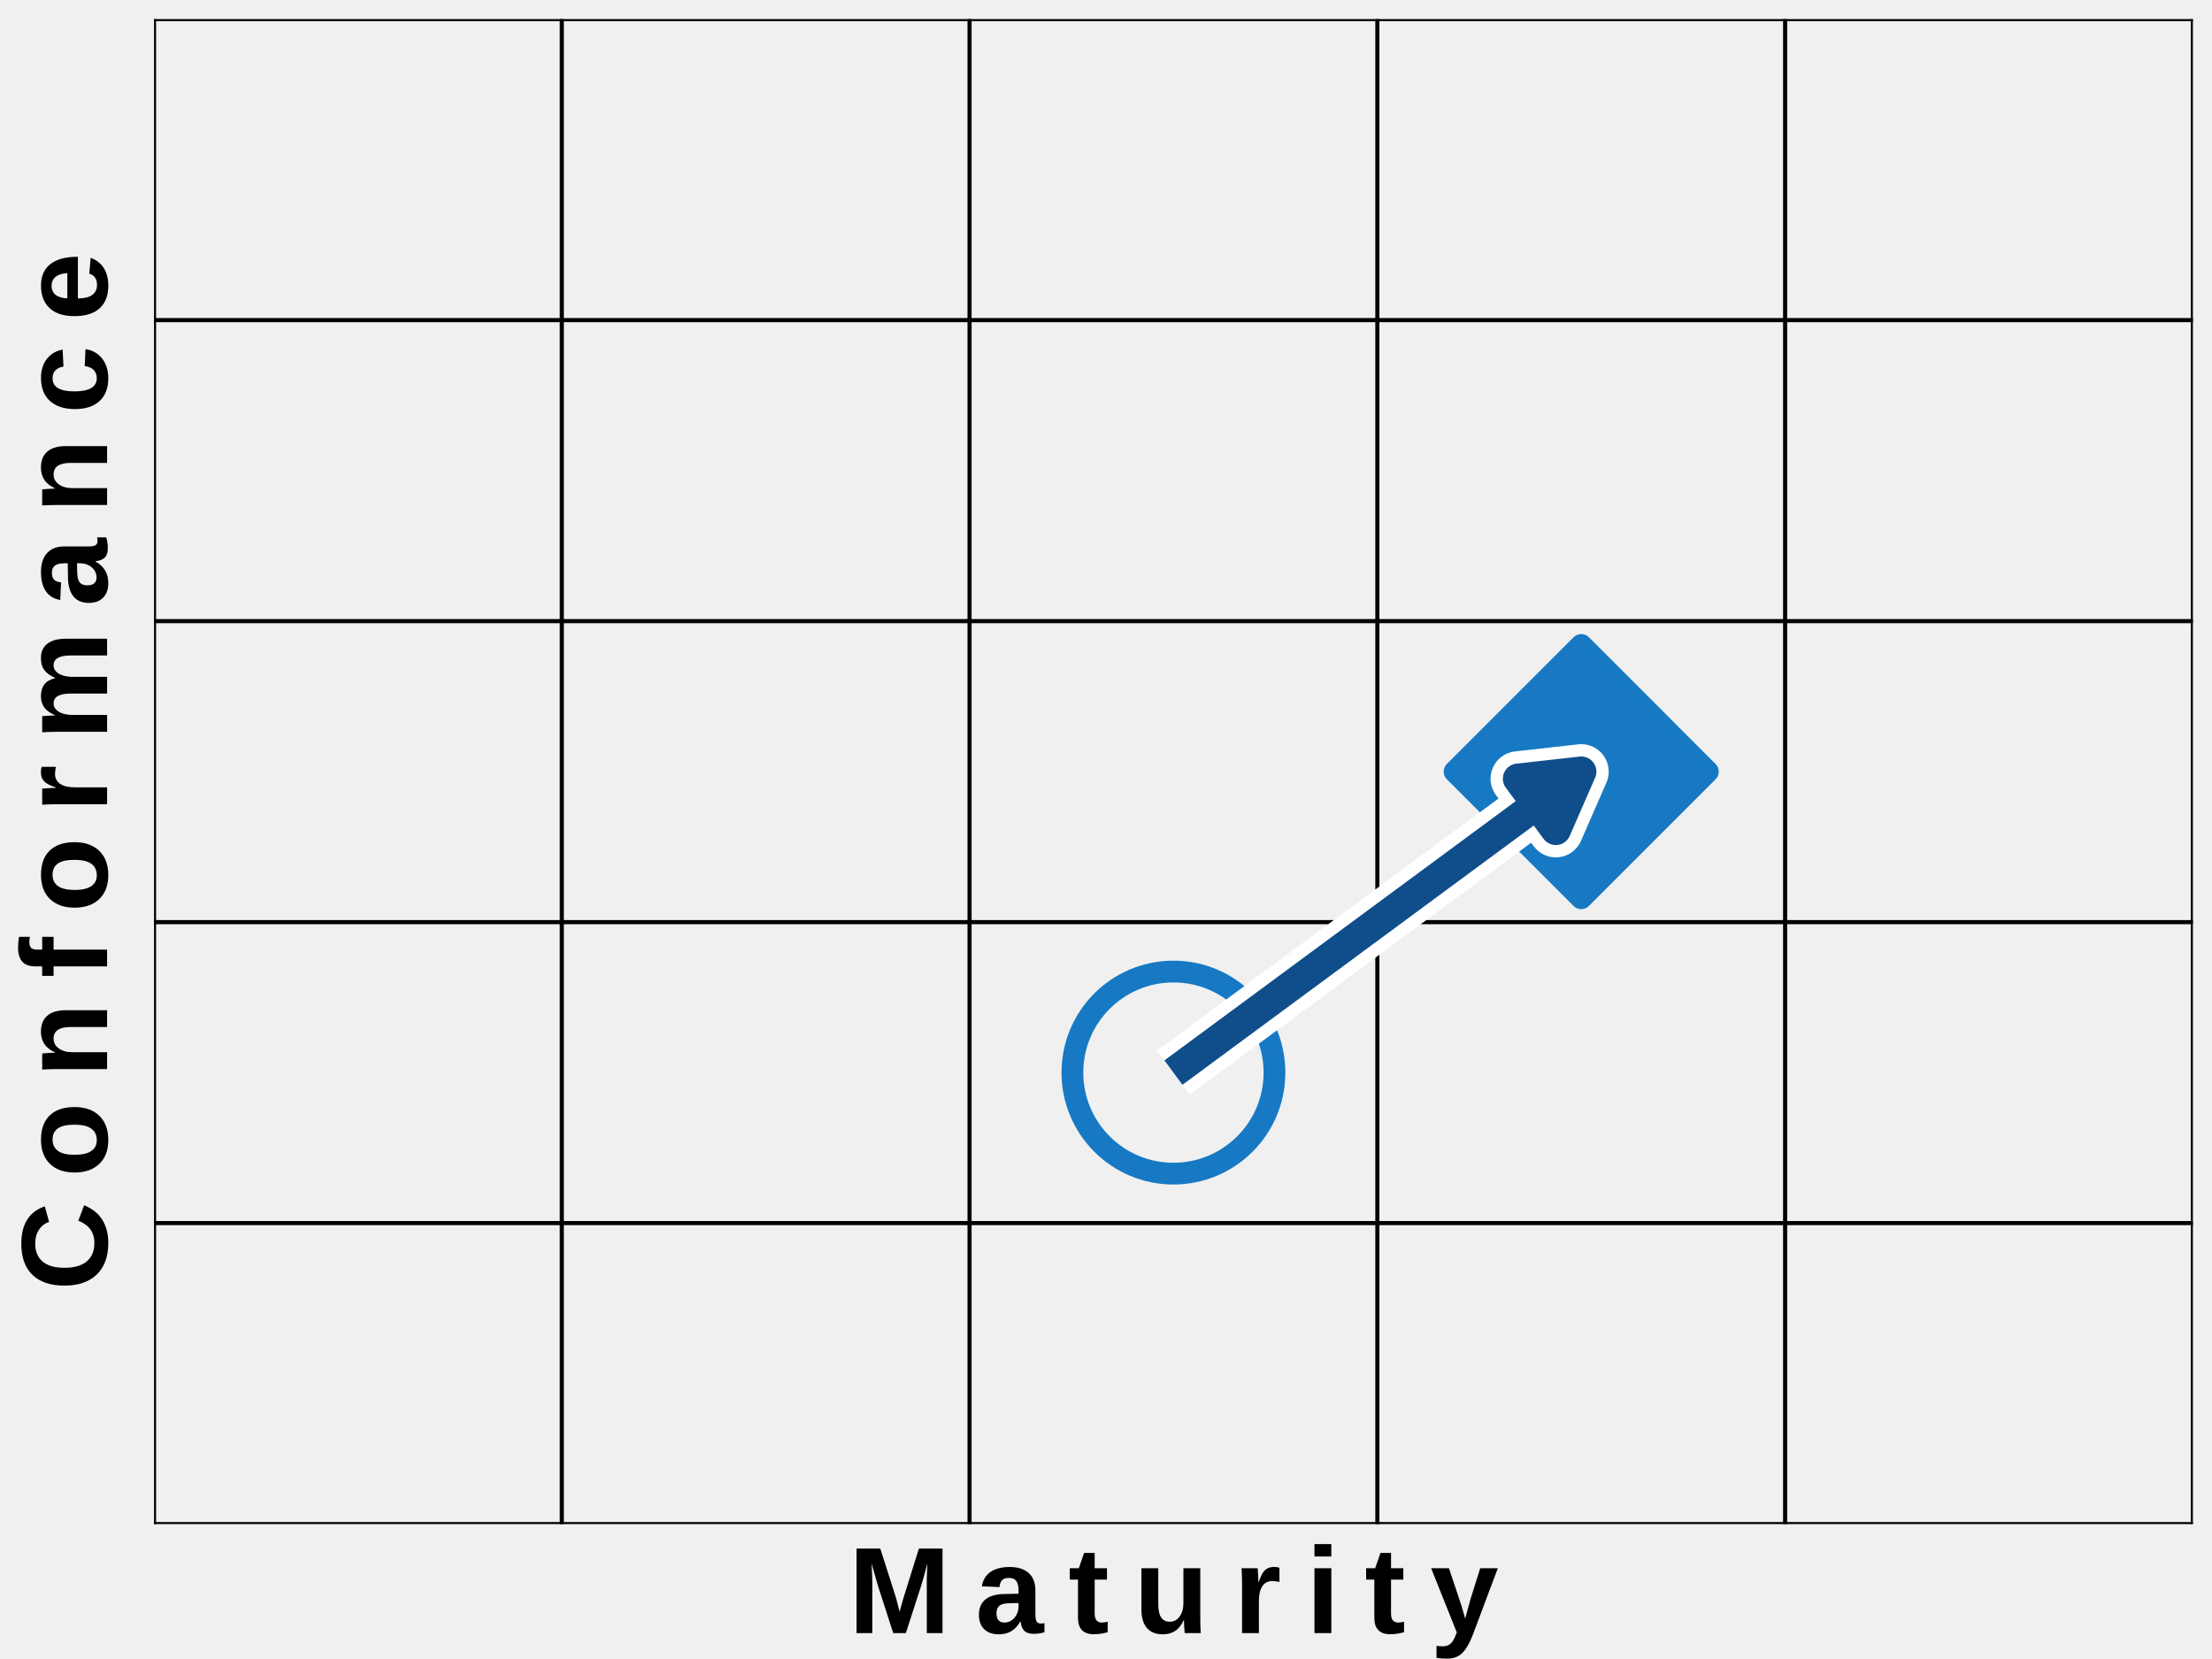
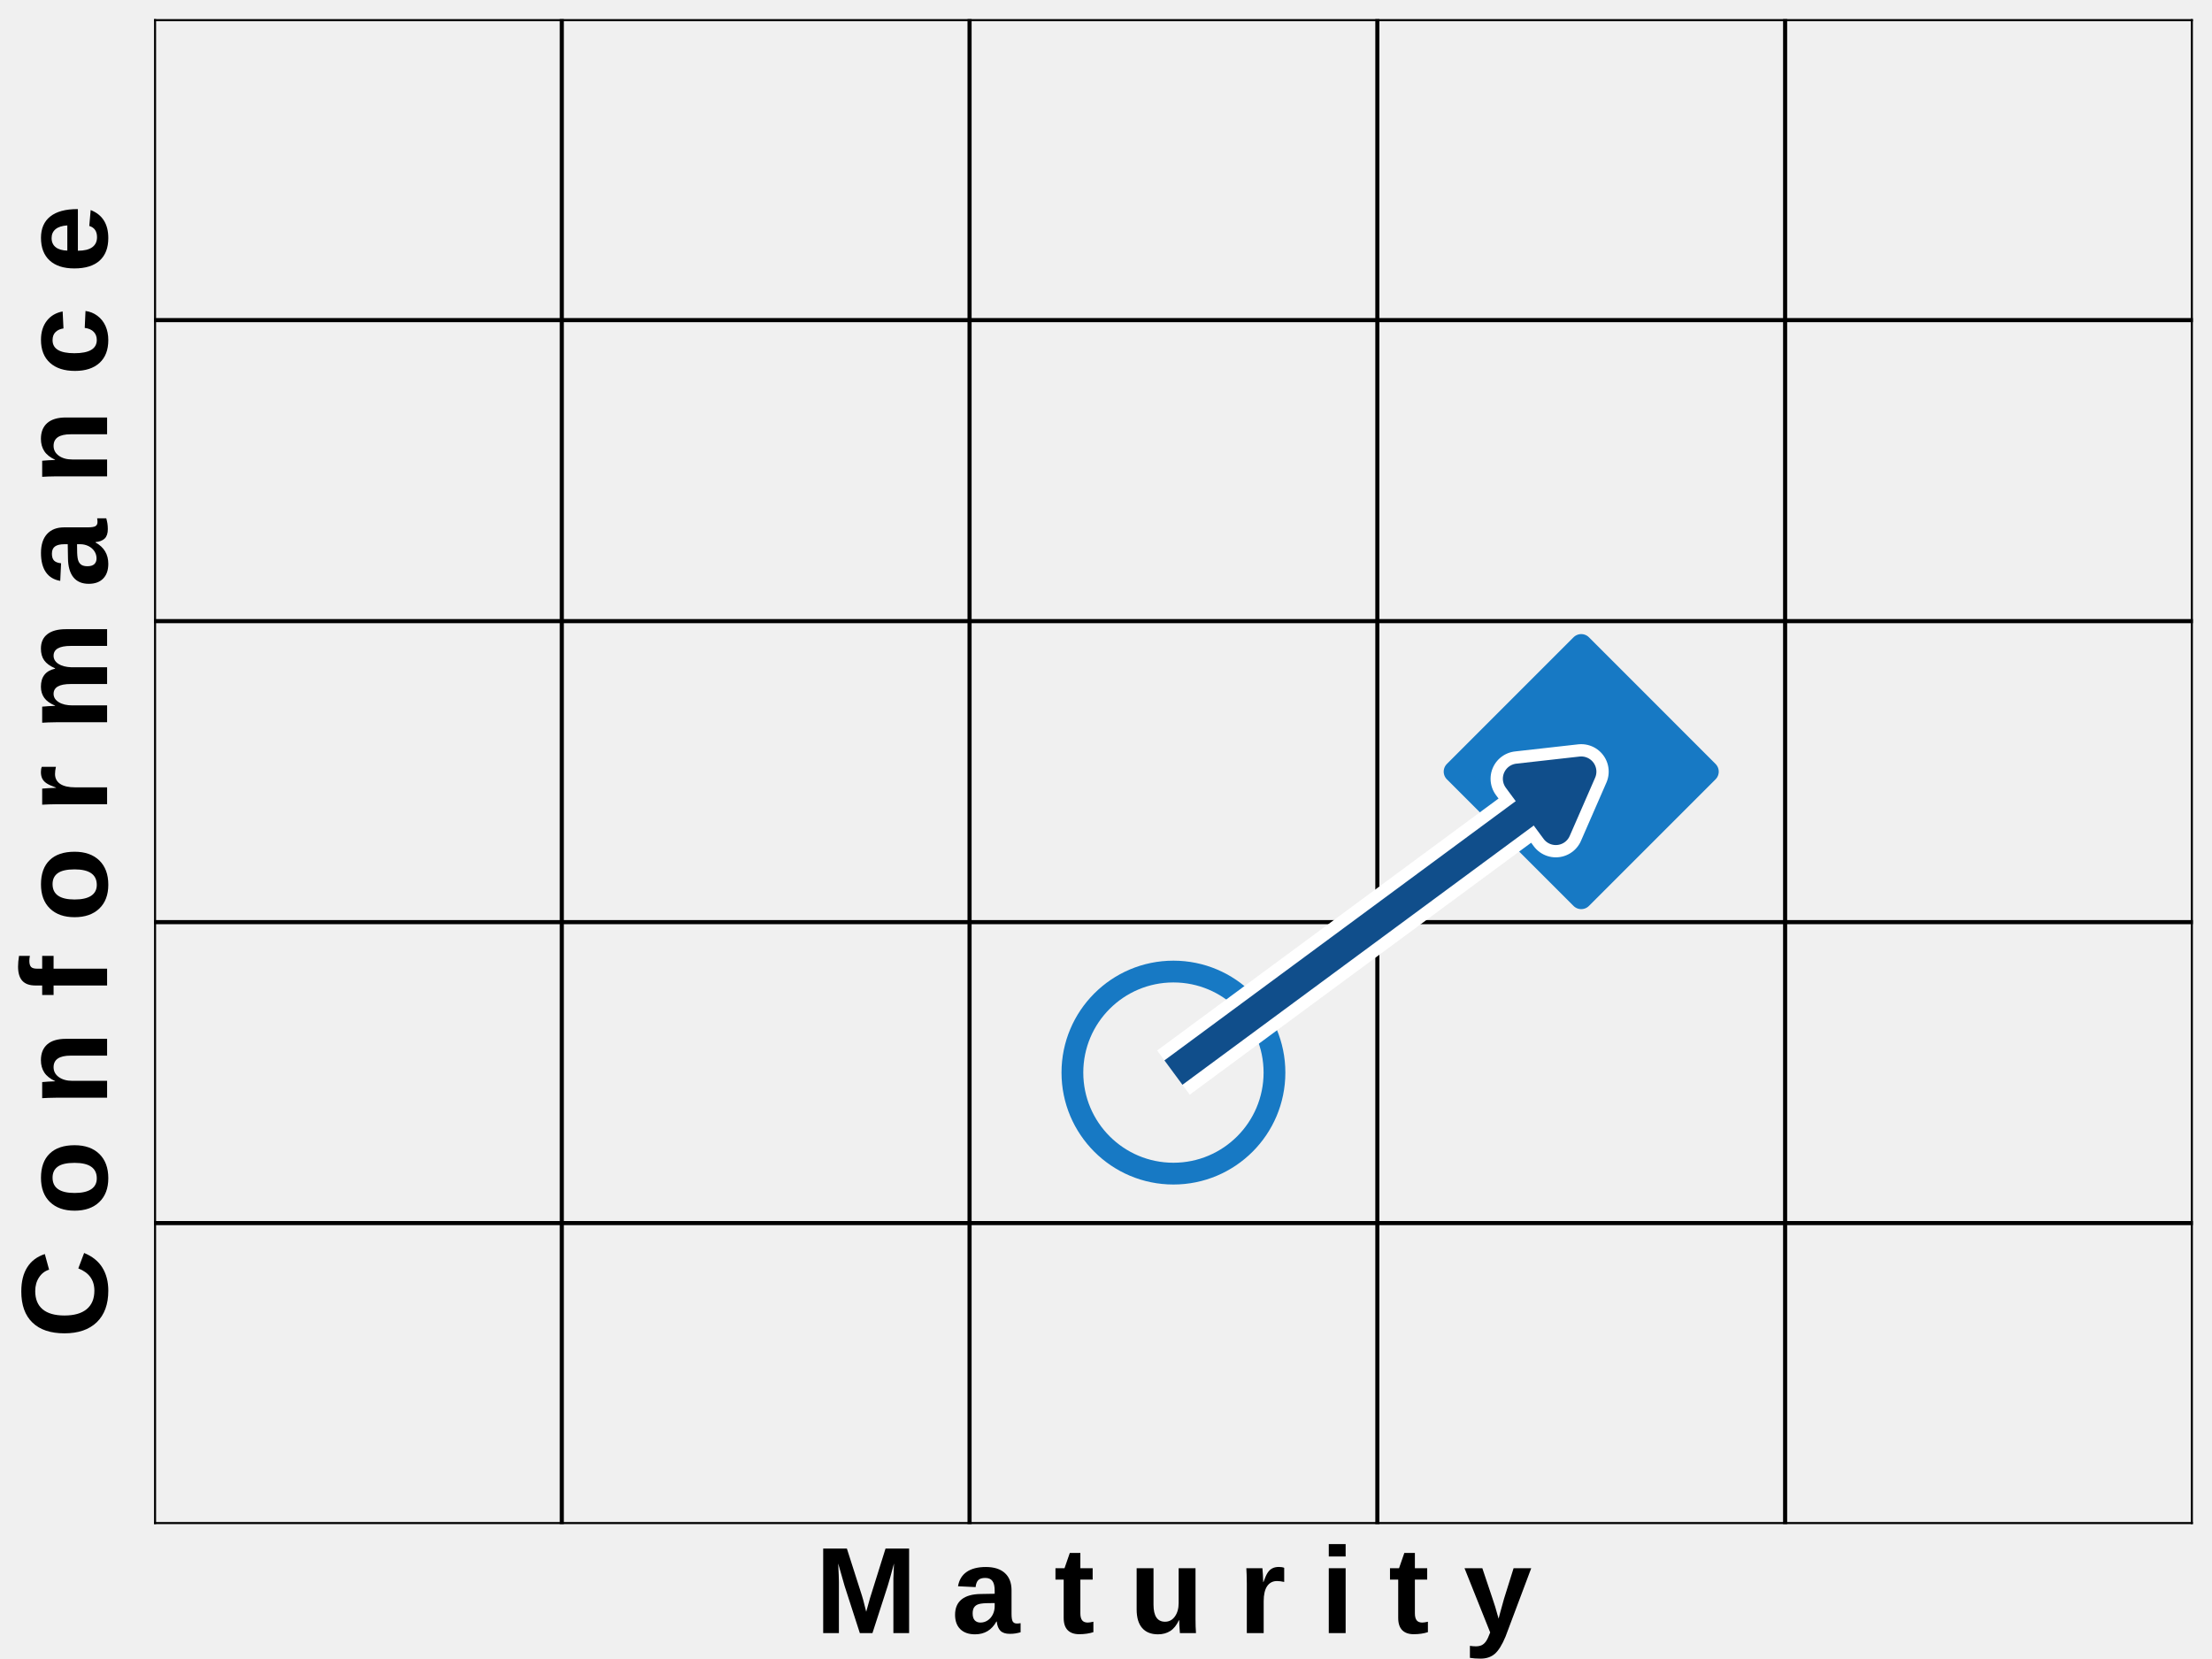
- <svg xmlns="http://www.w3.org/2000/svg" class="svglite" width="576.00pt" height="432.00pt" viewBox="0 0 576.00 432.00">
+ <svg xmlns="http://www.w3.org/2000/svg" width="768" height="576" class="svglite" viewBox="0 0 576 432">
  <defs>
-     <style type="text/css">
-     .svglite line, .svglite polyline, .svglite polygon, .svglite path, .svglite rect, .svglite circle {
-       fill: none;
-       stroke: #000000;
-       stroke-linecap: round;
-       stroke-linejoin: round;
-       stroke-miterlimit: 10.00;
-     }
-     .svglite text {
-       white-space: pre;
-     }
-   </style>
+     <style type="text/css">.svglite circle,.svglite line,.svglite polygon,.svglite rect{fill:none;stroke:#000;stroke-linecap:round;stroke-linejoin:round;stroke-miterlimit:10}.svglite text{white-space:pre}</style>
  </defs>
-   <rect width="100%" height="100%" style="stroke: none; fill: none;" />
+   <rect width="100%" height="100%" style="stroke:none;fill:none" />
  <defs>
    <clipPath id="cpMC4wMHw1NzYuMDB8MC4wMHw0MzIuMDA=">
-       <rect x="0.00" y="0.00" width="576.00" height="432.00" />
+       <rect width="576" height="432" x="0" y="0" />
    </clipPath>
  </defs>
-   <g clip-path="url(#cpMC4wMHw1NzYuMDB8MC4wMHw0MzIuMDA=)">
- </g>
  <defs>
    <clipPath id="cpNDAuMTF8NTcxLjAyfDQuOTh8Mzk2Ljg3">
-       <rect x="40.11" y="4.98" width="530.91" height="391.89" />
+       <rect width="530.91" height="391.89" x="40.11" y="4.98" />
    </clipPath>
  </defs>
  <g clip-path="url(#cpNDAuMTF8NTcxLjAyfDQuOTh8Mzk2Ljg3)">
-     <circle cx="305.56" cy="279.30" r="26.31" style="stroke-width: 5.67; stroke: #1779C4;" />
-     <polygon points="411.75,233.90 444.72,200.93 411.75,167.95 378.77,200.93 " style="stroke-width: 5.67; stroke: #1779C4; fill: #1779C4;" />
-     <line x1="40.11" y1="396.87" x2="40.11" y2="4.98" style="stroke-width: 1.07; stroke-linecap: butt;" />
-     <line x1="146.29" y1="396.87" x2="146.29" y2="4.98" style="stroke-width: 1.07; stroke-linecap: butt;" />
-     <line x1="252.47" y1="396.87" x2="252.47" y2="4.98" style="stroke-width: 1.07; stroke-linecap: butt;" />
-     <line x1="358.66" y1="396.87" x2="358.66" y2="4.98" style="stroke-width: 1.07; stroke-linecap: butt;" />
-     <line x1="464.84" y1="396.87" x2="464.84" y2="4.98" style="stroke-width: 1.07; stroke-linecap: butt;" />
-     <line x1="571.02" y1="396.87" x2="571.02" y2="4.98" style="stroke-width: 1.07; stroke-linecap: butt;" />
-     <line x1="40.11" y1="396.87" x2="571.02" y2="396.87" style="stroke-width: 1.07; stroke-linecap: butt;" />
-     <line x1="40.11" y1="318.49" x2="571.02" y2="318.49" style="stroke-width: 1.07; stroke-linecap: butt;" />
-     <line x1="40.11" y1="240.12" x2="571.02" y2="240.12" style="stroke-width: 1.07; stroke-linecap: butt;" />
-     <line x1="40.11" y1="161.74" x2="571.02" y2="161.74" style="stroke-width: 1.07; stroke-linecap: butt;" />
-     <line x1="40.11" y1="83.36" x2="571.02" y2="83.36" style="stroke-width: 1.07; stroke-linecap: butt;" />
-     <line x1="40.11" y1="4.98" x2="571.02" y2="4.98" style="stroke-width: 1.07; stroke-linecap: butt;" />
-     <line x1="305.56" y1="279.30" x2="411.75" y2="200.93" style="stroke-width: 14.30; stroke: #FFFFFF; stroke-linecap: butt;" />
-     <polygon points="405.13,216.10 411.75,200.93 395.29,202.78 " style="stroke-width: 14.30; stroke: #FFFFFF; stroke-linecap: butt; fill: #FFFFFF;" />
-     <line x1="305.56" y1="279.30" x2="411.75" y2="200.93" style="stroke-width: 7.90; stroke: #104E8B; stroke-linecap: butt;" />
-     <polygon points="405.13,216.10 411.75,200.93 395.29,202.78 " style="stroke-width: 7.90; stroke: #104E8B; stroke-linecap: butt; fill: #104E8B;" />
+     <circle cx="305.56" cy="279.3" r="26.31" style="stroke-width:5.67;stroke:#1779c4" />
+     <polygon points="411.75 233.9 444.72 200.93 411.75 167.95 378.77 200.93" style="stroke-width:5.67;stroke:#1779c4;fill:#1779c4" />
+     <line x1="40.11" x2="40.11" y1="396.87" y2="4.98" style="stroke-width:1.07;stroke-linecap:butt" />
+     <line x1="146.29" x2="146.29" y1="396.87" y2="4.98" style="stroke-width:1.07;stroke-linecap:butt" />
+     <line x1="252.47" x2="252.47" y1="396.87" y2="4.98" style="stroke-width:1.07;stroke-linecap:butt" />
+     <line x1="358.66" x2="358.66" y1="396.87" y2="4.98" style="stroke-width:1.07;stroke-linecap:butt" />
+     <line x1="464.84" x2="464.84" y1="396.87" y2="4.98" style="stroke-width:1.07;stroke-linecap:butt" />
+     <line x1="571.02" x2="571.02" y1="396.87" y2="4.98" style="stroke-width:1.07;stroke-linecap:butt" />
+     <line x1="40.11" x2="571.02" y1="396.87" y2="396.87" style="stroke-width:1.07;stroke-linecap:butt" />
+     <line x1="40.11" x2="571.02" y1="318.49" y2="318.49" style="stroke-width:1.07;stroke-linecap:butt" />
+     <line x1="40.11" x2="571.02" y1="240.12" y2="240.12" style="stroke-width:1.07;stroke-linecap:butt" />
+     <line x1="40.11" x2="571.02" y1="161.74" y2="161.74" style="stroke-width:1.07;stroke-linecap:butt" />
+     <line x1="40.11" x2="571.02" y1="83.36" y2="83.36" style="stroke-width:1.07;stroke-linecap:butt" />
+     <line x1="40.11" x2="571.02" y1="4.98" y2="4.98" style="stroke-width:1.07;stroke-linecap:butt" />
+     <line x1="305.56" x2="411.75" y1="279.3" y2="200.93" style="stroke-width:14.3;stroke:#fff;stroke-linecap:butt" />
+     <polygon points="405.13 216.1 411.75 200.93 395.29 202.78" style="stroke-width:14.3;stroke:#fff;stroke-linecap:butt;fill:#fff" />
+     <line x1="305.56" x2="411.75" y1="279.3" y2="200.93" style="stroke-width:7.9;stroke:#104e8b;stroke-linecap:butt" />
+     <polygon points="405.13 216.1 411.75 200.93 395.29 202.78" style="stroke-width:7.9;stroke:#104e8b;stroke-linecap:butt;fill:#104e8b" />
  </g>
  <g clip-path="url(#cpMC4wMHw1NzYuMDB8MC4wMHw0MzIuMDA=)">
-     <text x="305.56" y="425.26" text-anchor="middle" style="font-size: 32.00px; font-weight: bold; font-family: &quot;Arial&quot;;" textLength="169.31px" lengthAdjust="spacingAndGlyphs">M a t u r i t y</text>
-     <text transform="translate(27.89,200.93) rotate(-90)" text-anchor="middle" style="font-size: 32.00px; font-weight: bold; font-family: &quot;Arial&quot;;" textLength="270.32px" lengthAdjust="spacingAndGlyphs">C o n f o r m a n c e</text>
+     <text x="305.56" y="425.26" lengthAdjust="spacingAndGlyphs" text-anchor="middle" textLength="169.31" style="font-size:32px;font-weight:700;font-family:&quot;Arial&quot;">M a t u r i t y</text>
+     <text style="font-size:32px;font-weight:700;font-family:&quot;Arial&quot;" lengthAdjust="spacingAndGlyphs" text-anchor="middle" textLength="270.32" transform="translate(27.89,200.93) rotate(-90)">C o n f o r m a n c e</text>
  </g>
</svg>
